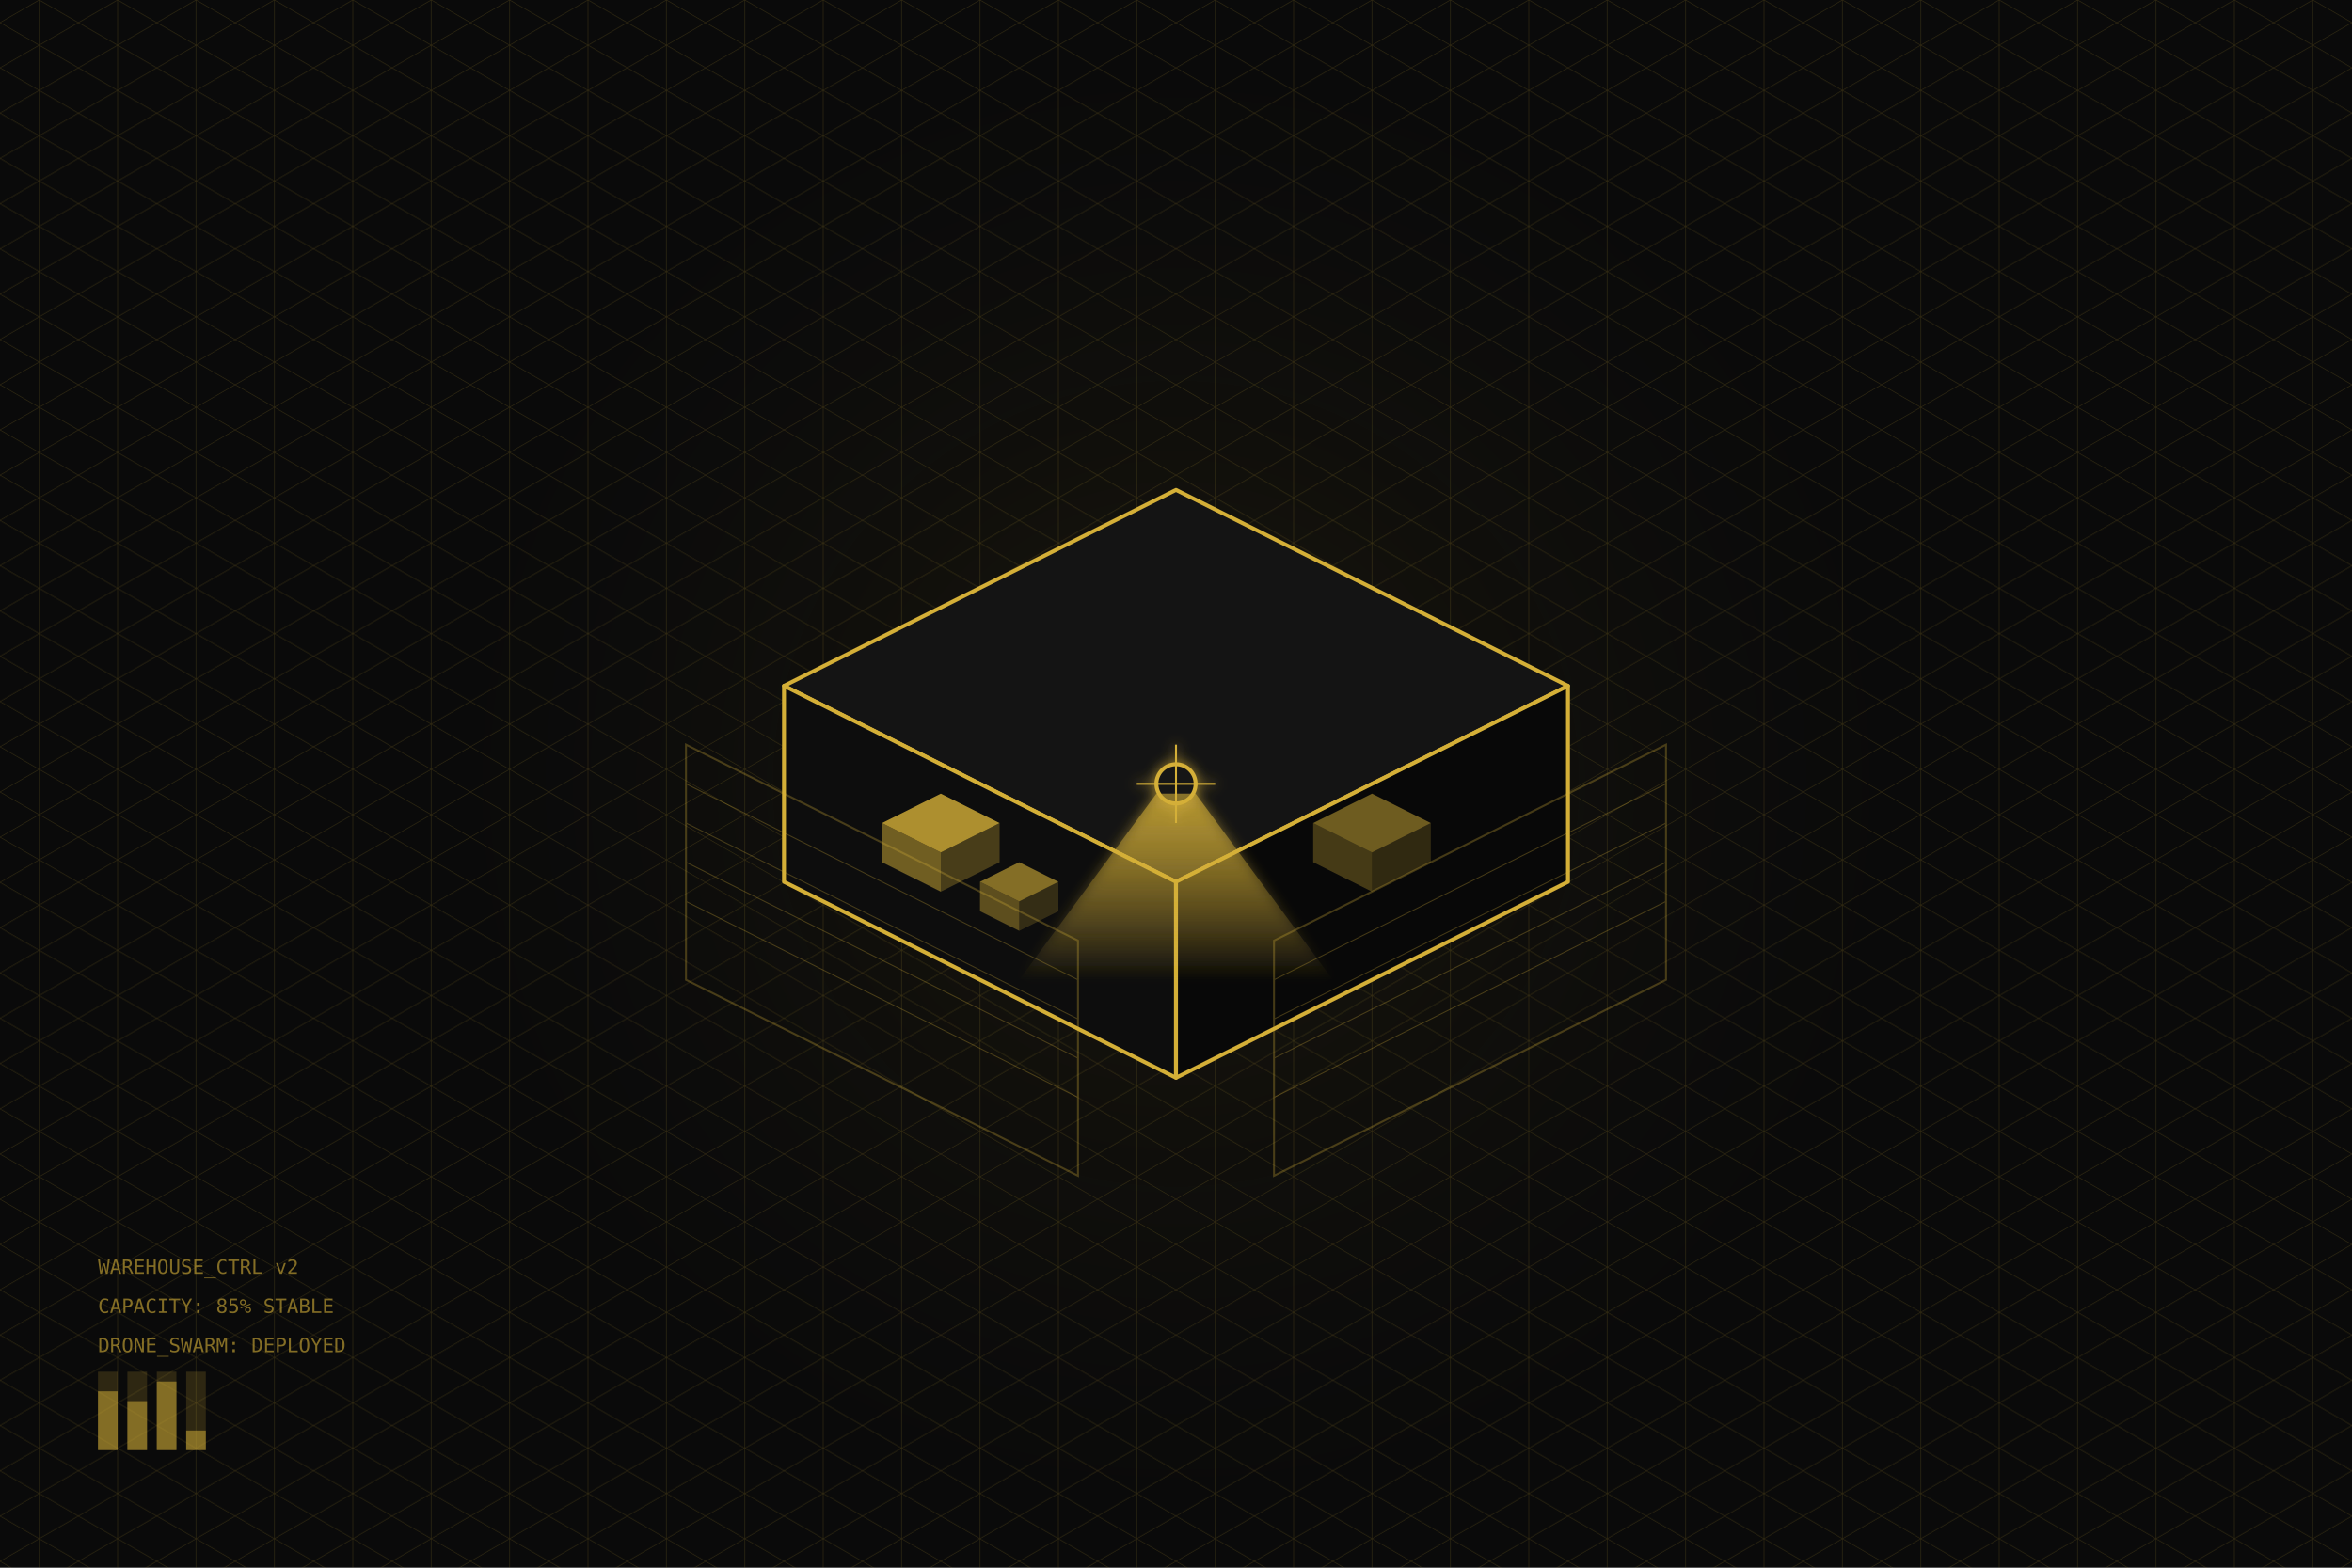
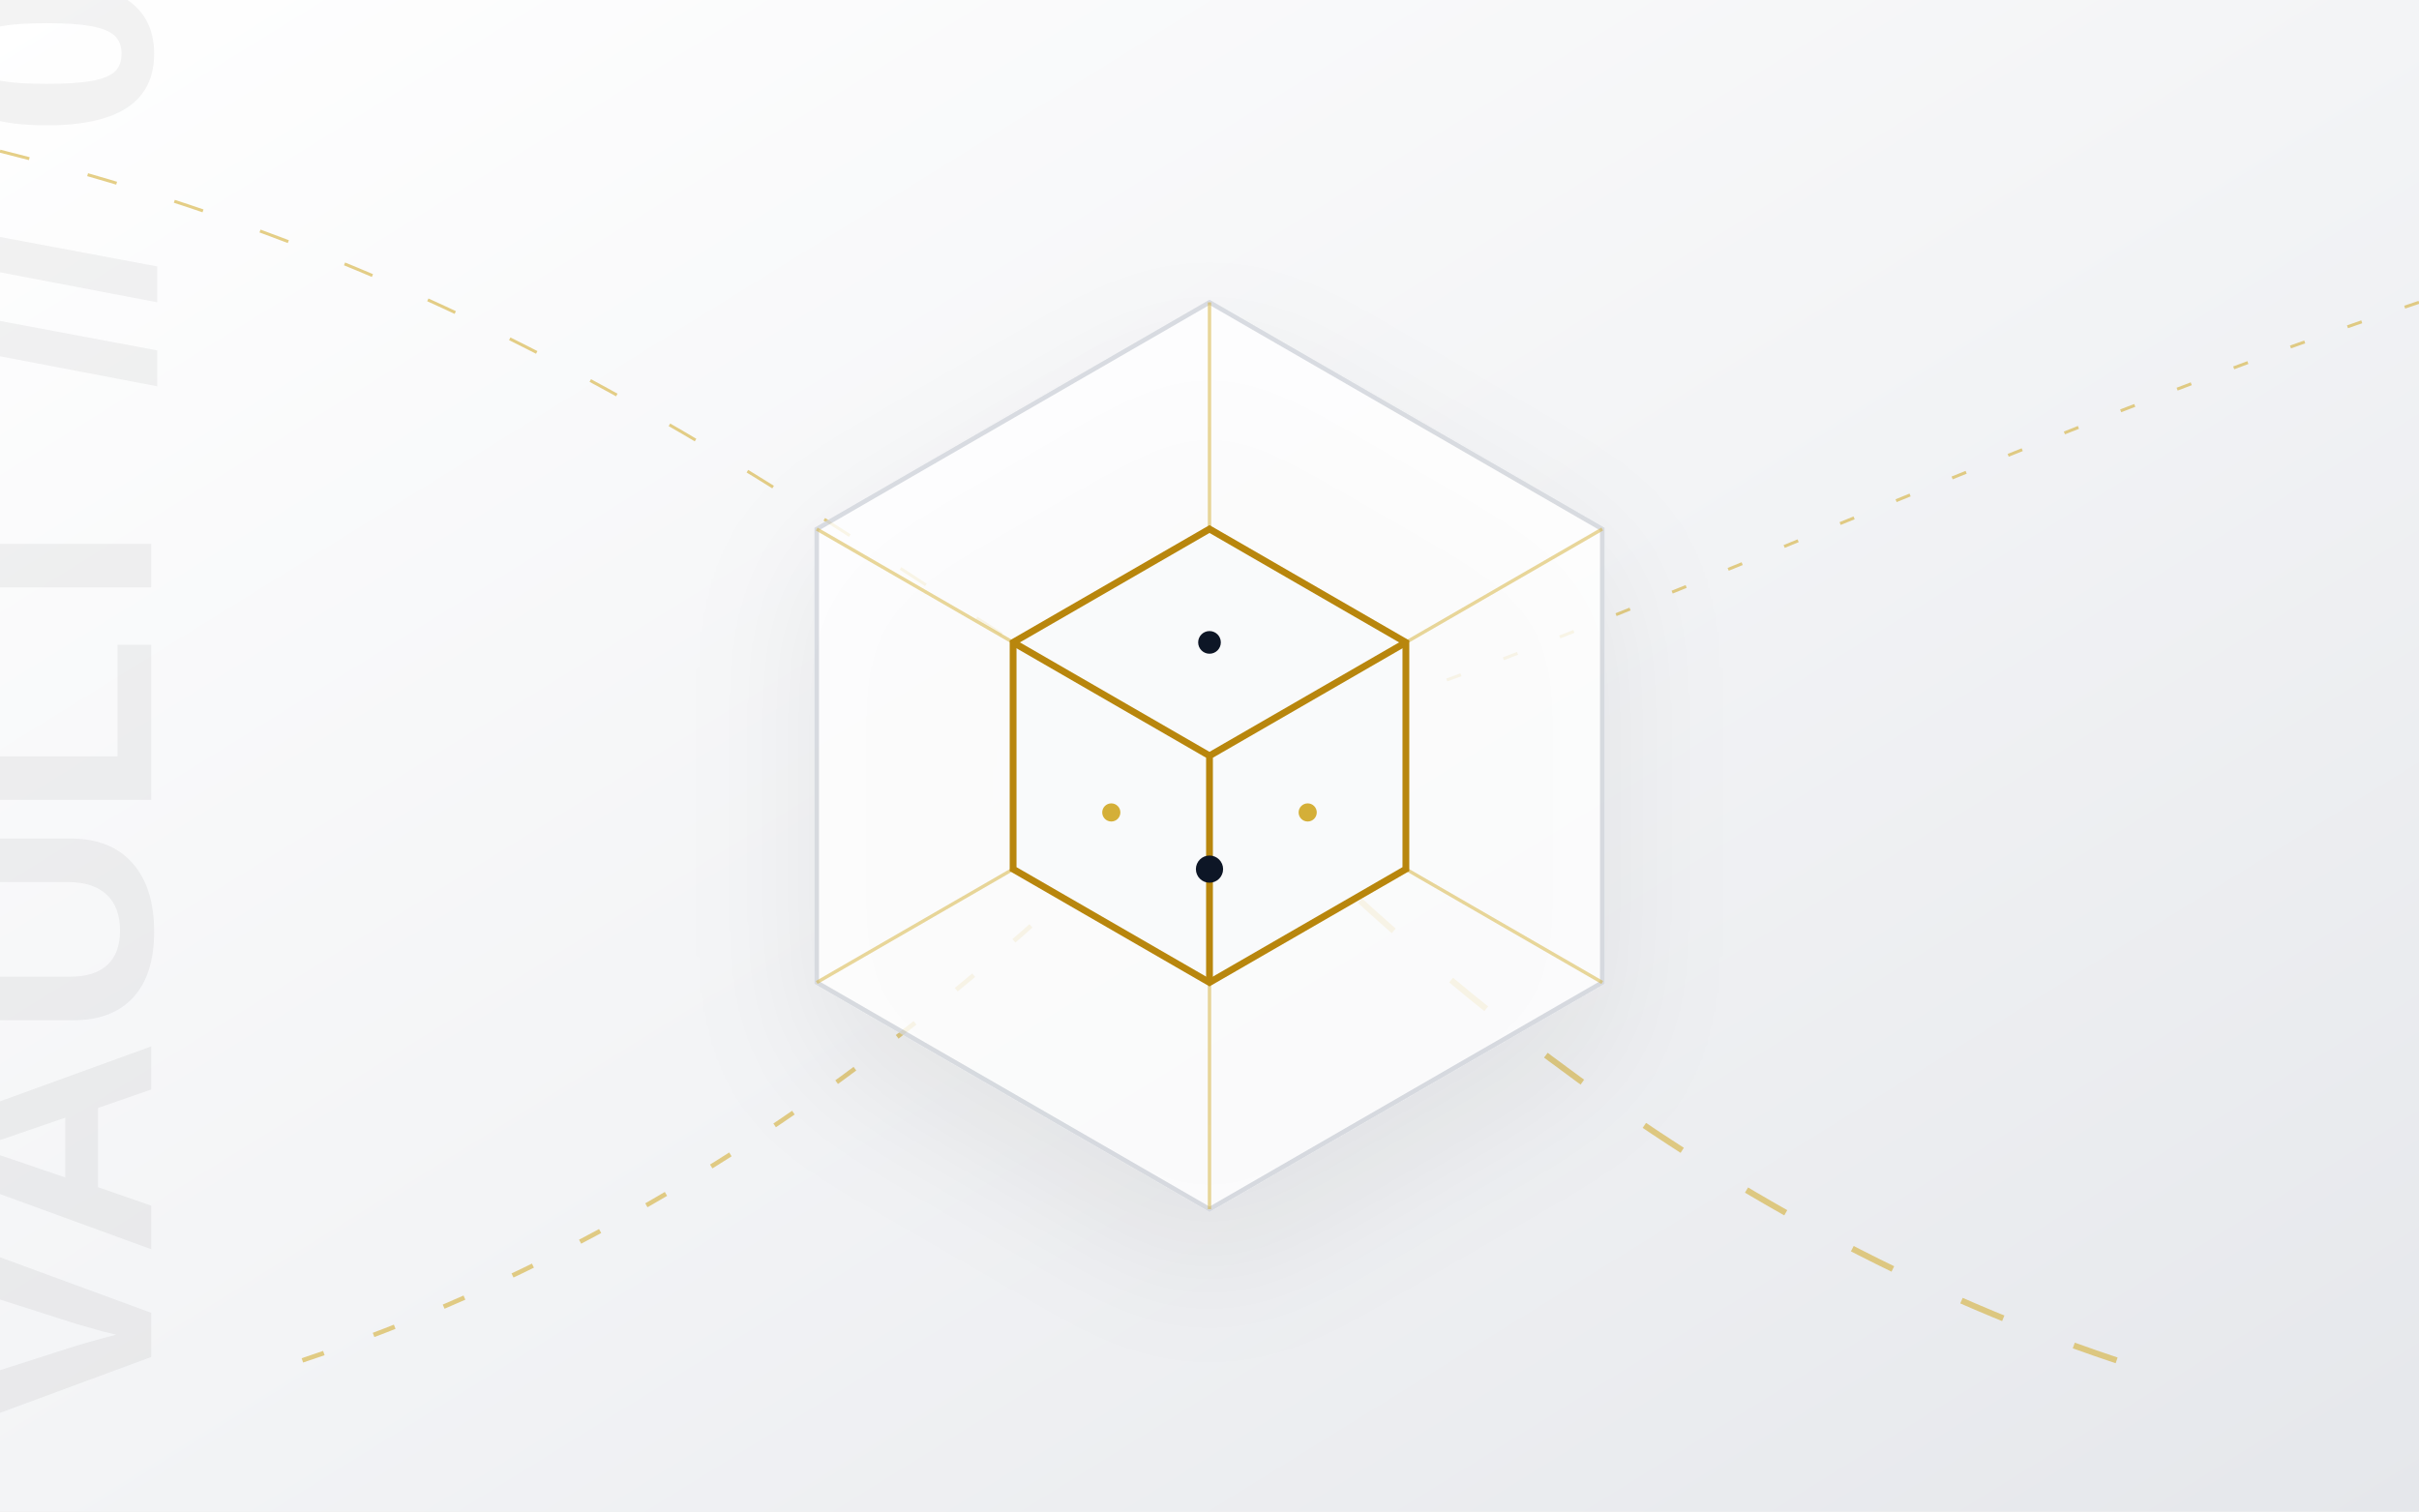
- <svg xmlns="http://www.w3.org/2000/svg" viewBox="0 0 1200 800" width="100%" height="100%">
+ <svg xmlns="http://www.w3.org/2000/svg" viewBox="0 0 1600 1000" preserveAspectRatio="xMidYMid slice" width="100%" height="100%">
  <defs>
-     <radialGradient id="storage-glow" cx="50%" cy="50%" r="50%" fx="50%" fy="50%">
-       <stop offset="0%" stop-color="#D4AF37" stop-opacity="0.1" />
-       <stop offset="100%" stop-color="#111111" stop-opacity="0" />
-     </radialGradient>
-     <linearGradient id="beam" x1="0%" y1="0%" x2="0%" y2="100%">
-       <stop offset="0%" stop-color="#D4AF37" stop-opacity="0.6" />
-       <stop offset="100%" stop-color="#D4AF37" stop-opacity="0" />
+     <linearGradient id="storage-bg" x1="0%" y1="0%" x2="100%" y2="100%">
+       <stop offset="0%" stop-color="#FFFFFF" />
+       <stop offset="50%" stop-color="#F3F4F6" />
+       <stop offset="100%" stop-color="#E5E7EB" />
    </linearGradient>
-     <pattern id="isometric-grid" width="40" height="23.094" patternUnits="userSpaceOnUse" patternTransform="scale(1)">
-       <path d="M 0 11.547 L 20 0 L 40 11.547 M 0 11.547 L 20 23.094 L 40 11.547 M 20 0 L 20 23.094" fill="none" stroke="#D4AF37" stroke-width="0.3" stroke-opacity="0.2" />
-     </pattern>
-     <filter id="box-glow" x="-20%" y="-20%" width="140%" height="140%">
-       <feGaussianBlur stdDeviation="3" result="blur" />
-       <feMerge>
-         <feMergeNode in="blur" />
-         <feMergeNode in="SourceGraphic" />
-       </feMerge>
+     <filter id="ultra-shadow" x="-50%" y="-50%" width="200%" height="200%">
+       <feDropShadow dx="0" dy="25" stdDeviation="30" flood-color="#000" flood-opacity="0.08" />
    </filter>
  </defs>
-   <rect width="100%" height="100%" fill="#0A0A0A" />
-   <rect width="100%" height="100%" fill="url(#isometric-grid)" />
-   <circle cx="600" cy="400" r="400" fill="url(#storage-glow)" />
-   <g transform="translate(600, 400)">
-     <path d="M 0,-150 L 200,-50 L 0,50 L -200,-50 Z" fill="#141414" stroke="#D4AF37" stroke-width="2" stroke-linejoin="round" />
-     <path d="M -200,-50 L 0,50 L 0,150 L -200,50 Z" fill="#0D0D0D" stroke="#D4AF37" stroke-width="2" stroke-linejoin="round" />
-     <path d="M 0,50 L 200,-50 L 200,50 L 0,150 Z" fill="#080808" stroke="#D4AF37" stroke-width="2" stroke-linejoin="round" />
-     <g opacity="0.3">
-       <path d="M -250,-20 L -50,80 L -50,200 L -250,100 Z" fill="none" stroke="#D4AF37" stroke-width="1" />
-       <path d="M 250,-20 L 50,80 L 50,200 L 250,100 Z" fill="none" stroke="#D4AF37" stroke-width="1" />
-       <line x1="-250" y1="0" x2="-50" y2="100" stroke="#D4AF37" stroke-width="0.5" />
-       <line x1="-250" y1="20" x2="-50" y2="120" stroke="#D4AF37" stroke-width="0.5" />
-       <line x1="-250" y1="40" x2="-50" y2="140" stroke="#D4AF37" stroke-width="0.5" />
-       <line x1="-250" y1="60" x2="-50" y2="160" stroke="#D4AF37" stroke-width="0.5" />
-       <line x1="250" y1="0" x2="50" y2="100" stroke="#D4AF37" stroke-width="0.5" />
-       <line x1="250" y1="20" x2="50" y2="120" stroke="#D4AF37" stroke-width="0.5" />
-       <line x1="250" y1="40" x2="50" y2="140" stroke="#D4AF37" stroke-width="0.5" />
-       <line x1="250" y1="60" x2="50" y2="160" stroke="#D4AF37" stroke-width="0.5" />
-     </g>
-     <g filter="url(#box-glow)">
-       <animateMotion path="M -150,-150 L 0,-250 L 150,-150 L 0,-50 Z" dur="15s" repeatCount="indefinite" />
-       <circle cx="0" cy="0" r="10" fill="#161616" stroke="#D4AF37" stroke-width="2" />
-       <path d="M -20,0 L 20,0 M 0,-20 L 0,20" stroke="#D4AF37" stroke-width="1" />
-       <polygon points="-10,5 10,5 80,100 -80,100" fill="url(#beam)" />
-     </g>
-     <g transform="translate(-120, 20)">
-       <polygon points="0,-15 30,0 0,15 -30,0" fill="#D4AF37" opacity="0.8">
-         <animate attributeName="opacity" values="0.8;0.2;0.8" dur="3s" repeatCount="indefinite" />
-       </polygon>
-       <polygon points="-30,0 0,15 0,35 -30,20" fill="#D4AF37" opacity="0.5" />
-       <polygon points="0,15 30,0 30,20 0,35" fill="#D4AF37" opacity="0.3" />
-     </g>
-     <g transform="translate(-80, 50)">
-       <polygon points="0,-10 20,0 0,10 -20,0" fill="#D4AF37" opacity="0.6">
-         <animate attributeName="opacity" values="0.6;0.1;0.6" dur="2.5s" repeatCount="indefinite" />
-       </polygon>
-       <polygon points="-20,0 0,10 0,25 -20,15" fill="#D4AF37" opacity="0.4" />
-       <polygon points="0,10 20,0 20,15 0,25" fill="#D4AF37" opacity="0.2" />
-     </g>
-     <g transform="translate(100, 20)">
-       <polygon points="0,-15 30,0 0,15 -30,0" fill="#D4AF37" opacity="0.5">
-         <animate attributeName="opacity" values="0.5;0.9;0.5" dur="4s" repeatCount="indefinite" />
-       </polygon>
-       <polygon points="-30,0 0,15 0,35 -30,20" fill="#D4AF37" opacity="0.3" />
-       <polygon points="0,15 30,0 30,20 0,35" fill="#D4AF37" opacity="0.2" />
-     </g>
+   <rect width="100%" height="100%" fill="url(#storage-bg)" />
+   <g stroke="#D4AF37" fill="none" opacity="0.6">
+     <path d="M 0,100 C 400,200 600,400 800,500" stroke-width="2" stroke-dasharray="20 40">
+       <animate attributeName="stroke-dashoffset" values="60; 0" dur="2s" repeatCount="indefinite" />
+     </path>
+     <path d="M 1600,200 C 1300,300 1000,450 800,500" stroke-width="2" stroke-dasharray="10 30">
+       <animate attributeName="stroke-dashoffset" values="40; 0" dur="3s" repeatCount="indefinite" />
+     </path>
+     <path d="M 200,900 C 500,800 700,600 800,500" stroke-width="3" stroke-dasharray="15 35">
+       <animate attributeName="stroke-dashoffset" values="50; 0" dur="2.5s" repeatCount="indefinite" />
+     </path>
+     <path d="M 1400,900 C 1100,800 900,600 800,500" stroke-width="4" stroke-dasharray="30 50">
+       <animate attributeName="stroke-dashoffset" values="80; 0" dur="4s" repeatCount="indefinite" />
+     </path>
  </g>
-   <g font-family="monospace" font-size="10" fill="#D4AF37" opacity="0.6">
-     <g transform="translate(50, 650)">
-       <text x="0" y="0">WAREHOUSE_CTRL v2</text>
-       <text x="0" y="20">CAPACITY: 85% STABLE</text>
-       <text x="0" y="40">DRONE_SWARM: DEPLOYED</text>
-       <rect x="0" y="50" width="10" height="40" fill="#D4AF37" opacity="0.3" />
-       <rect x="0" y="60" width="10" height="30" fill="#D4AF37" />
-       <rect x="15" y="50" width="10" height="40" fill="#D4AF37" opacity="0.3" />
-       <rect x="15" y="65" width="10" height="25" fill="#D4AF37" />
-       <rect x="30" y="50" width="10" height="40" fill="#D4AF37" opacity="0.3" />
-       <rect x="30" y="55" width="10" height="35" fill="#D4AF37" />
-       <rect x="45" y="50" width="10" height="40" fill="#D4AF37" opacity="0.3" />
-       <rect x="45" y="80" width="10" height="10" fill="#D4AF37" />
-     </g>
+   <g transform="translate(800, 500) scale(1.5)" filter="url(#ultra-shadow)">
+     <path d="M 0,-200 L 173.2,-100 L 173.2,100 L 0,200 L -173.2,100 L -173.2,-100 Z" fill="#FFFFFF" stroke="#D1D5DB" stroke-width="2" opacity="0.8" />
+     <path d="M 0,-200 L 0,0 M 173.2,-100 L 0,0 M -173.2,-100 L 0,0 M 173.2,100 L 0,0 M -173.2,100 L 0,0 M 0,200 L 0,0" fill="none" stroke="#D4AF37" stroke-width="1.5" opacity="0.5" />
+     <path d="M 0,-100 L 86.6,-50 L 86.6,50 L 0,100 L -86.6,50 L -86.6,-50 Z" fill="#F9FAFB" stroke="#B8860B" stroke-width="3" />
+     <path d="M -86.6,-50 L 0,0 L 86.6,-50 M 0,0 L 0,100" fill="none" stroke="#B8860B" stroke-width="3" />
+     <circle cx="0" cy="-50" r="5" fill="#111827" />
+     <circle cx="43.3" cy="25" r="4" fill="#D4AF37" />
+     <circle cx="-43.3" cy="25" r="4" fill="#D4AF37" />
+     <circle cx="0" cy="50" r="6" fill="#111827" />
+   </g>
+   <g font-family="Arial, Helvetica, sans-serif" opacity="0.05">
+     <text x="-50" y="800" font-size="200" font-weight="bold" fill="#000000" transform="rotate(-90 100 800)">VAULT // 04</text>
  </g>
</svg>
